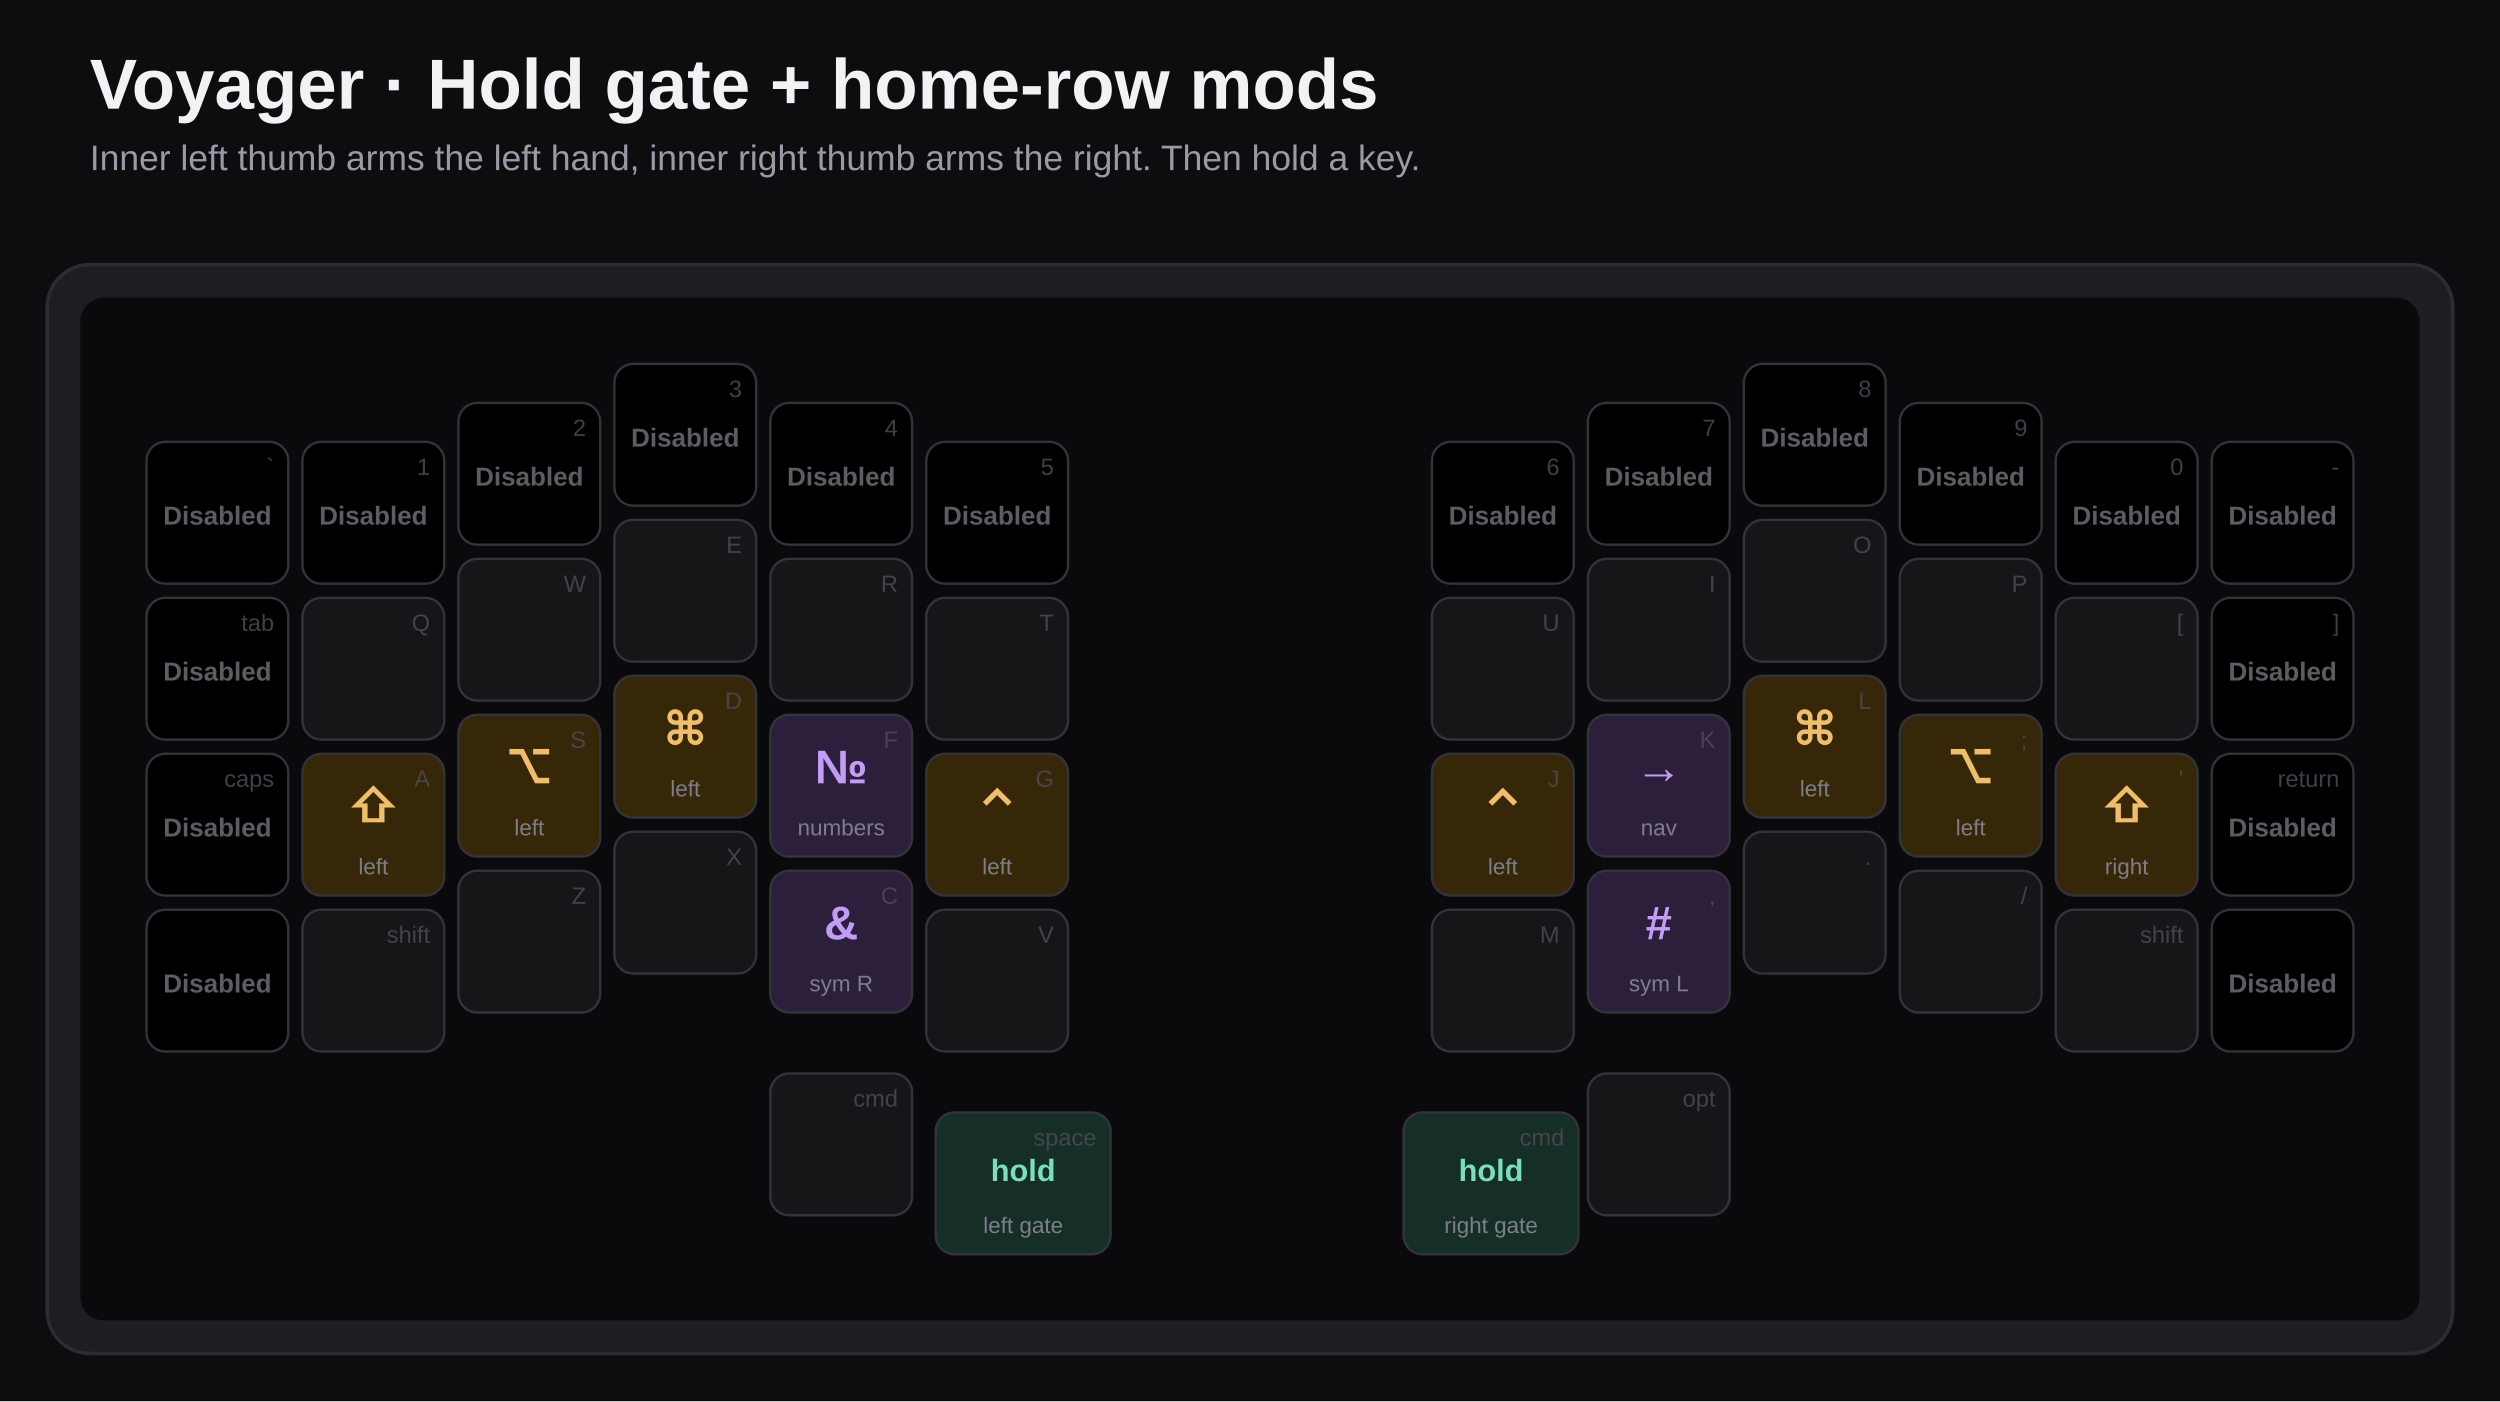
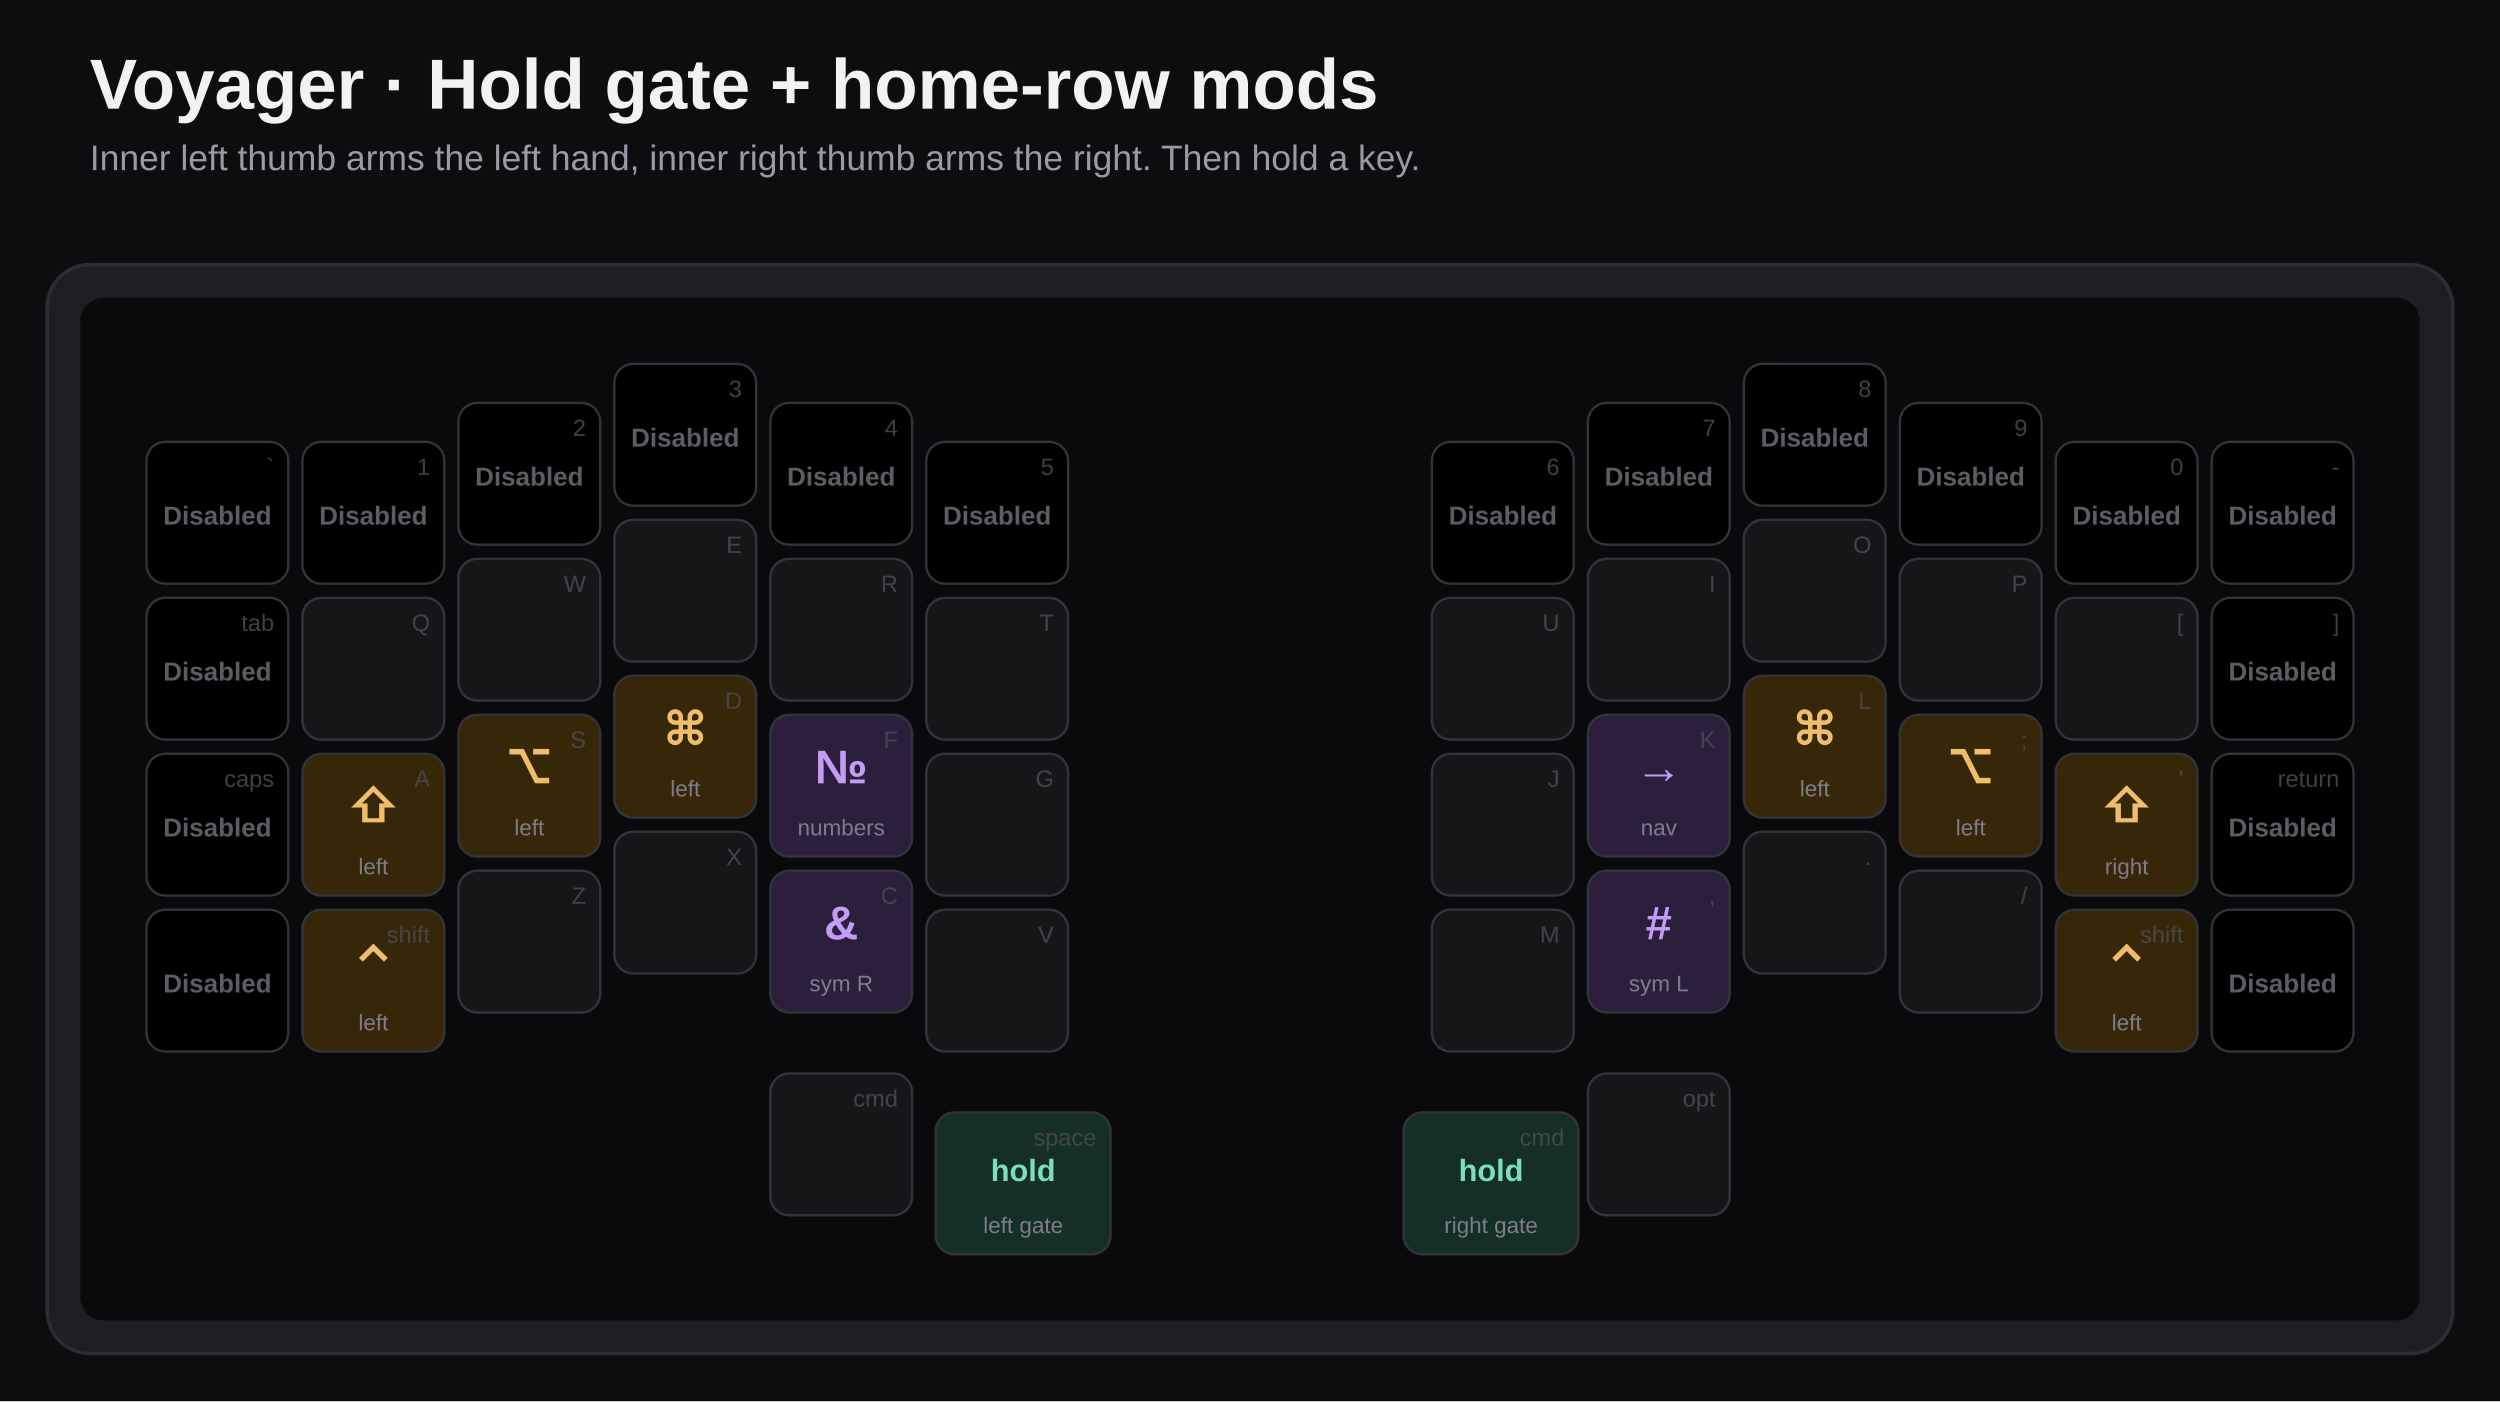
<svg xmlns="http://www.w3.org/2000/svg" width="1058" height="593" viewBox="0 0 1058 593" role="img" aria-label="Voyager · Hold gate + home-row mods layer of splitmac on the ZSA Voyager">
  <rect width="1058" height="593" fill="#0d0d10" />
  <text x="38.0" y="46.0" fill="#f2f2f5" font-size="30" font-weight="700" text-anchor="start" opacity="1.0" font-family="-apple-system, BlinkMacSystemFont, 'SF Pro Text', 'Helvetica Neue', Arial, sans-serif">Voyager · Hold gate + home-row mods</text>
  <text x="38.0" y="72.0" fill="#9a9aa6" font-size="15" font-weight="400" text-anchor="start" opacity="1.0" font-family="-apple-system, BlinkMacSystemFont, 'SF Pro Text', 'Helvetica Neue', Arial, sans-serif">Inner left thumb arms the left hand, inner right thumb arms the right. Then hold a key.</text>
  <rect x="20.0" y="112.0" width="1018.0" height="460.8" rx="18" fill="#1e1e22" stroke="#2c2c32" stroke-width="1.5" />
  <rect x="34.0" y="126.0" width="990.0" height="432.8" rx="10" fill="#0a0a0c" />
  <rect x="62.0" y="187.0" width="60.0" height="60.0" rx="8" fill="#000000" stroke="#33333b" stroke-width="1" />
  <text x="116.0" y="201.0" fill="#4a4a53" font-size="10" font-weight="500" text-anchor="end" opacity="0.85" font-family="-apple-system, BlinkMacSystemFont, 'SF Pro Text', 'Helvetica Neue', Arial, sans-serif">`</text>
  <text x="92.0" y="222.0" fill="#5c5c64" font-size="11" font-weight="600" text-anchor="middle" opacity="1.0" font-family="-apple-system, BlinkMacSystemFont, 'SF Pro Text', 'Helvetica Neue', Arial, sans-serif">Disabled</text>
  <rect x="128.0" y="187.0" width="60.0" height="60.0" rx="8" fill="#000000" stroke="#33333b" stroke-width="1" />
  <text x="182.0" y="201.0" fill="#4a4a53" font-size="10" font-weight="500" text-anchor="end" opacity="0.85" font-family="-apple-system, BlinkMacSystemFont, 'SF Pro Text', 'Helvetica Neue', Arial, sans-serif">1</text>
  <text x="158.0" y="222.0" fill="#5c5c64" font-size="11" font-weight="600" text-anchor="middle" opacity="1.0" font-family="-apple-system, BlinkMacSystemFont, 'SF Pro Text', 'Helvetica Neue', Arial, sans-serif">Disabled</text>
  <rect x="194.0" y="170.5" width="60.0" height="60.0" rx="8" fill="#000000" stroke="#33333b" stroke-width="1" />
  <text x="248.0" y="184.5" fill="#4a4a53" font-size="10" font-weight="500" text-anchor="end" opacity="0.85" font-family="-apple-system, BlinkMacSystemFont, 'SF Pro Text', 'Helvetica Neue', Arial, sans-serif">2</text>
  <text x="224.0" y="205.5" fill="#5c5c64" font-size="11" font-weight="600" text-anchor="middle" opacity="1.0" font-family="-apple-system, BlinkMacSystemFont, 'SF Pro Text', 'Helvetica Neue', Arial, sans-serif">Disabled</text>
  <rect x="260.0" y="154.0" width="60.0" height="60.0" rx="8" fill="#000000" stroke="#33333b" stroke-width="1" />
  <text x="314.0" y="168.0" fill="#4a4a53" font-size="10" font-weight="500" text-anchor="end" opacity="0.85" font-family="-apple-system, BlinkMacSystemFont, 'SF Pro Text', 'Helvetica Neue', Arial, sans-serif">3</text>
  <text x="290.0" y="189.0" fill="#5c5c64" font-size="11" font-weight="600" text-anchor="middle" opacity="1.0" font-family="-apple-system, BlinkMacSystemFont, 'SF Pro Text', 'Helvetica Neue', Arial, sans-serif">Disabled</text>
  <rect x="326.0" y="170.5" width="60.0" height="60.0" rx="8" fill="#000000" stroke="#33333b" stroke-width="1" />
  <text x="380.0" y="184.5" fill="#4a4a53" font-size="10" font-weight="500" text-anchor="end" opacity="0.85" font-family="-apple-system, BlinkMacSystemFont, 'SF Pro Text', 'Helvetica Neue', Arial, sans-serif">4</text>
  <text x="356.0" y="205.5" fill="#5c5c64" font-size="11" font-weight="600" text-anchor="middle" opacity="1.0" font-family="-apple-system, BlinkMacSystemFont, 'SF Pro Text', 'Helvetica Neue', Arial, sans-serif">Disabled</text>
  <rect x="392.0" y="187.0" width="60.0" height="60.0" rx="8" fill="#000000" stroke="#33333b" stroke-width="1" />
  <text x="446.0" y="201.0" fill="#4a4a53" font-size="10" font-weight="500" text-anchor="end" opacity="0.85" font-family="-apple-system, BlinkMacSystemFont, 'SF Pro Text', 'Helvetica Neue', Arial, sans-serif">5</text>
  <text x="422.0" y="222.0" fill="#5c5c64" font-size="11" font-weight="600" text-anchor="middle" opacity="1.0" font-family="-apple-system, BlinkMacSystemFont, 'SF Pro Text', 'Helvetica Neue', Arial, sans-serif">Disabled</text>
  <rect x="62.0" y="253.0" width="60.0" height="60.0" rx="8" fill="#000000" stroke="#33333b" stroke-width="1" />
  <text x="116.0" y="267.0" fill="#4a4a53" font-size="10" font-weight="500" text-anchor="end" opacity="0.85" font-family="-apple-system, BlinkMacSystemFont, 'SF Pro Text', 'Helvetica Neue', Arial, sans-serif">tab</text>
  <text x="92.0" y="288.0" fill="#5c5c64" font-size="11" font-weight="600" text-anchor="middle" opacity="1.0" font-family="-apple-system, BlinkMacSystemFont, 'SF Pro Text', 'Helvetica Neue', Arial, sans-serif">Disabled</text>
  <rect x="128.0" y="253.0" width="60.0" height="60.0" rx="8" fill="#161619" stroke="#33333b" stroke-width="1" />
  <text x="182.0" y="267.0" fill="#4a4a53" font-size="10" font-weight="500" text-anchor="end" opacity="0.85" font-family="-apple-system, BlinkMacSystemFont, 'SF Pro Text', 'Helvetica Neue', Arial, sans-serif">Q</text>
  <rect x="194.0" y="236.5" width="60.0" height="60.0" rx="8" fill="#161619" stroke="#33333b" stroke-width="1" />
  <text x="248.0" y="250.5" fill="#4a4a53" font-size="10" font-weight="500" text-anchor="end" opacity="0.85" font-family="-apple-system, BlinkMacSystemFont, 'SF Pro Text', 'Helvetica Neue', Arial, sans-serif">W</text>
  <rect x="260.0" y="220.0" width="60.0" height="60.0" rx="8" fill="#161619" stroke="#33333b" stroke-width="1" />
  <text x="314.0" y="234.0" fill="#4a4a53" font-size="10" font-weight="500" text-anchor="end" opacity="0.85" font-family="-apple-system, BlinkMacSystemFont, 'SF Pro Text', 'Helvetica Neue', Arial, sans-serif">E</text>
  <rect x="326.0" y="236.5" width="60.0" height="60.0" rx="8" fill="#161619" stroke="#33333b" stroke-width="1" />
  <text x="380.0" y="250.5" fill="#4a4a53" font-size="10" font-weight="500" text-anchor="end" opacity="0.85" font-family="-apple-system, BlinkMacSystemFont, 'SF Pro Text', 'Helvetica Neue', Arial, sans-serif">R</text>
  <rect x="392.0" y="253.0" width="60.0" height="60.0" rx="8" fill="#161619" stroke="#33333b" stroke-width="1" />
  <text x="446.0" y="267.0" fill="#4a4a53" font-size="10" font-weight="500" text-anchor="end" opacity="0.85" font-family="-apple-system, BlinkMacSystemFont, 'SF Pro Text', 'Helvetica Neue', Arial, sans-serif">T</text>
  <rect x="62.0" y="319.0" width="60.0" height="60.0" rx="8" fill="#000000" stroke="#33333b" stroke-width="1" />
  <text x="116.0" y="333.0" fill="#4a4a53" font-size="10" font-weight="500" text-anchor="end" opacity="0.85" font-family="-apple-system, BlinkMacSystemFont, 'SF Pro Text', 'Helvetica Neue', Arial, sans-serif">caps</text>
  <text x="92.0" y="354.0" fill="#5c5c64" font-size="11" font-weight="600" text-anchor="middle" opacity="1.0" font-family="-apple-system, BlinkMacSystemFont, 'SF Pro Text', 'Helvetica Neue', Arial, sans-serif">Disabled</text>
  <rect x="128.0" y="319.0" width="60.0" height="60.0" rx="8" fill="#372709" stroke="#33333b" stroke-width="1" />
  <text x="182.0" y="333.0" fill="#4a4a53" font-size="10" font-weight="500" text-anchor="end" opacity="0.85" font-family="-apple-system, BlinkMacSystemFont, 'SF Pro Text', 'Helvetica Neue', Arial, sans-serif">A</text>
  <text x="158.0" y="348.0" fill="#f0be6b" font-size="20" font-weight="700" text-anchor="middle" opacity="1.0" font-family="-apple-system, BlinkMacSystemFont, 'SF Pro Text', 'Helvetica Neue', Arial, sans-serif">⇧</text>
  <text x="158.0" y="370.0" fill="#7e7e8a" font-size="9.5" font-weight="500" text-anchor="middle" opacity="1.0" font-family="-apple-system, BlinkMacSystemFont, 'SF Pro Text', 'Helvetica Neue', Arial, sans-serif">left</text>
  <rect x="194.0" y="302.5" width="60.0" height="60.0" rx="8" fill="#372709" stroke="#33333b" stroke-width="1" />
  <text x="248.0" y="316.5" fill="#4a4a53" font-size="10" font-weight="500" text-anchor="end" opacity="0.85" font-family="-apple-system, BlinkMacSystemFont, 'SF Pro Text', 'Helvetica Neue', Arial, sans-serif">S</text>
  <text x="224.0" y="331.5" fill="#f0be6b" font-size="20" font-weight="700" text-anchor="middle" opacity="1.0" font-family="-apple-system, BlinkMacSystemFont, 'SF Pro Text', 'Helvetica Neue', Arial, sans-serif">⌥</text>
  <text x="224.0" y="353.5" fill="#7e7e8a" font-size="9.5" font-weight="500" text-anchor="middle" opacity="1.0" font-family="-apple-system, BlinkMacSystemFont, 'SF Pro Text', 'Helvetica Neue', Arial, sans-serif">left</text>
  <rect x="260.0" y="286.0" width="60.0" height="60.0" rx="8" fill="#372709" stroke="#33333b" stroke-width="1" />
  <text x="314.0" y="300.0" fill="#4a4a53" font-size="10" font-weight="500" text-anchor="end" opacity="0.85" font-family="-apple-system, BlinkMacSystemFont, 'SF Pro Text', 'Helvetica Neue', Arial, sans-serif">D</text>
  <text x="290.0" y="315.0" fill="#f0be6b" font-size="20" font-weight="700" text-anchor="middle" opacity="1.0" font-family="-apple-system, BlinkMacSystemFont, 'SF Pro Text', 'Helvetica Neue', Arial, sans-serif">⌘</text>
  <text x="290.0" y="337.0" fill="#7e7e8a" font-size="9.5" font-weight="500" text-anchor="middle" opacity="1.0" font-family="-apple-system, BlinkMacSystemFont, 'SF Pro Text', 'Helvetica Neue', Arial, sans-serif">left</text>
  <rect x="326.0" y="302.5" width="60.0" height="60.0" rx="8" fill="#2c1f3c" stroke="#33333b" stroke-width="1" />
  <text x="380.0" y="316.5" fill="#4a4a53" font-size="10" font-weight="500" text-anchor="end" opacity="0.85" font-family="-apple-system, BlinkMacSystemFont, 'SF Pro Text', 'Helvetica Neue', Arial, sans-serif">F</text>
  <text x="356.0" y="331.5" fill="#c39cf5" font-size="20" font-weight="700" text-anchor="middle" opacity="1.0" font-family="-apple-system, BlinkMacSystemFont, 'SF Pro Text', 'Helvetica Neue', Arial, sans-serif">№</text>
  <text x="356.0" y="353.5" fill="#7e7e8a" font-size="9.5" font-weight="500" text-anchor="middle" opacity="1.0" font-family="-apple-system, BlinkMacSystemFont, 'SF Pro Text', 'Helvetica Neue', Arial, sans-serif">numbers</text>
-   <rect x="392.0" y="319.0" width="60.0" height="60.0" rx="8" fill="#372709" stroke="#33333b" stroke-width="1" />
+   <rect x="392.0" y="319.0" width="60.0" height="60.0" rx="8" fill="#161619" stroke="#33333b" stroke-width="1" />
  <text x="446.0" y="333.0" fill="#4a4a53" font-size="10" font-weight="500" text-anchor="end" opacity="0.85" font-family="-apple-system, BlinkMacSystemFont, 'SF Pro Text', 'Helvetica Neue', Arial, sans-serif">G</text>
-   <text x="422.0" y="348.0" fill="#f0be6b" font-size="20" font-weight="700" text-anchor="middle" opacity="1.0" font-family="-apple-system, BlinkMacSystemFont, 'SF Pro Text', 'Helvetica Neue', Arial, sans-serif">⌃</text>
-   <text x="422.0" y="370.0" fill="#7e7e8a" font-size="9.5" font-weight="500" text-anchor="middle" opacity="1.0" font-family="-apple-system, BlinkMacSystemFont, 'SF Pro Text', 'Helvetica Neue', Arial, sans-serif">left</text>
  <rect x="62.0" y="385.0" width="60.0" height="60.0" rx="8" fill="#000000" stroke="#33333b" stroke-width="1" />
  <text x="92.0" y="420.0" fill="#5c5c64" font-size="11" font-weight="600" text-anchor="middle" opacity="1.0" font-family="-apple-system, BlinkMacSystemFont, 'SF Pro Text', 'Helvetica Neue', Arial, sans-serif">Disabled</text>
-   <rect x="128.0" y="385.0" width="60.0" height="60.0" rx="8" fill="#161619" stroke="#33333b" stroke-width="1" />
+   <rect x="128.0" y="385.0" width="60.0" height="60.0" rx="8" fill="#372709" stroke="#33333b" stroke-width="1" />
  <text x="182.0" y="399.0" fill="#4a4a53" font-size="10" font-weight="500" text-anchor="end" opacity="0.85" font-family="-apple-system, BlinkMacSystemFont, 'SF Pro Text', 'Helvetica Neue', Arial, sans-serif">shift</text>
+   <text x="158.0" y="414.0" fill="#f0be6b" font-size="20" font-weight="700" text-anchor="middle" opacity="1.0" font-family="-apple-system, BlinkMacSystemFont, 'SF Pro Text', 'Helvetica Neue', Arial, sans-serif">⌃</text>
+   <text x="158.0" y="436.0" fill="#7e7e8a" font-size="9.5" font-weight="500" text-anchor="middle" opacity="1.0" font-family="-apple-system, BlinkMacSystemFont, 'SF Pro Text', 'Helvetica Neue', Arial, sans-serif">left</text>
  <rect x="194.0" y="368.5" width="60.0" height="60.0" rx="8" fill="#161619" stroke="#33333b" stroke-width="1" />
  <text x="248.0" y="382.5" fill="#4a4a53" font-size="10" font-weight="500" text-anchor="end" opacity="0.85" font-family="-apple-system, BlinkMacSystemFont, 'SF Pro Text', 'Helvetica Neue', Arial, sans-serif">Z</text>
  <rect x="260.0" y="352.0" width="60.0" height="60.0" rx="8" fill="#161619" stroke="#33333b" stroke-width="1" />
  <text x="314.0" y="366.0" fill="#4a4a53" font-size="10" font-weight="500" text-anchor="end" opacity="0.85" font-family="-apple-system, BlinkMacSystemFont, 'SF Pro Text', 'Helvetica Neue', Arial, sans-serif">X</text>
  <rect x="326.0" y="368.5" width="60.0" height="60.0" rx="8" fill="#2c1f3c" stroke="#33333b" stroke-width="1" />
  <text x="380.0" y="382.5" fill="#4a4a53" font-size="10" font-weight="500" text-anchor="end" opacity="0.85" font-family="-apple-system, BlinkMacSystemFont, 'SF Pro Text', 'Helvetica Neue', Arial, sans-serif">C</text>
  <text x="356.0" y="397.5" fill="#c39cf5" font-size="20" font-weight="700" text-anchor="middle" opacity="1.0" font-family="-apple-system, BlinkMacSystemFont, 'SF Pro Text', 'Helvetica Neue', Arial, sans-serif">&amp;</text>
  <text x="356.0" y="419.5" fill="#7e7e8a" font-size="9.5" font-weight="500" text-anchor="middle" opacity="1.0" font-family="-apple-system, BlinkMacSystemFont, 'SF Pro Text', 'Helvetica Neue', Arial, sans-serif">sym R</text>
  <rect x="392.0" y="385.0" width="60.0" height="60.0" rx="8" fill="#161619" stroke="#33333b" stroke-width="1" />
  <text x="446.0" y="399.0" fill="#4a4a53" font-size="10" font-weight="500" text-anchor="end" opacity="0.85" font-family="-apple-system, BlinkMacSystemFont, 'SF Pro Text', 'Helvetica Neue', Arial, sans-serif">V</text>
  <rect x="326.0" y="454.3" width="60.0" height="60.0" rx="8" fill="#161619" stroke="#33333b" stroke-width="1" />
  <text x="380.0" y="468.3" fill="#4a4a53" font-size="10" font-weight="500" text-anchor="end" opacity="0.85" font-family="-apple-system, BlinkMacSystemFont, 'SF Pro Text', 'Helvetica Neue', Arial, sans-serif">cmd</text>
  <rect x="396.0" y="470.8" width="74.0" height="60.0" rx="8" fill="#152e26" stroke="#33333b" stroke-width="1" />
  <text x="464.0" y="484.8" fill="#4a4a53" font-size="10" font-weight="500" text-anchor="end" opacity="0.85" font-family="-apple-system, BlinkMacSystemFont, 'SF Pro Text', 'Helvetica Neue', Arial, sans-serif">space</text>
  <text x="433.0" y="499.8" fill="#79dfbc" font-size="13" font-weight="600" text-anchor="middle" opacity="1.0" font-family="-apple-system, BlinkMacSystemFont, 'SF Pro Text', 'Helvetica Neue', Arial, sans-serif">hold</text>
  <text x="433.0" y="521.8" fill="#7e7e8a" font-size="9.5" font-weight="500" text-anchor="middle" opacity="1.0" font-family="-apple-system, BlinkMacSystemFont, 'SF Pro Text', 'Helvetica Neue', Arial, sans-serif">left gate</text>
  <rect x="606.0" y="187.0" width="60.0" height="60.0" rx="8" fill="#000000" stroke="#33333b" stroke-width="1" />
  <text x="660.0" y="201.0" fill="#4a4a53" font-size="10" font-weight="500" text-anchor="end" opacity="0.85" font-family="-apple-system, BlinkMacSystemFont, 'SF Pro Text', 'Helvetica Neue', Arial, sans-serif">6</text>
  <text x="636.0" y="222.0" fill="#5c5c64" font-size="11" font-weight="600" text-anchor="middle" opacity="1.0" font-family="-apple-system, BlinkMacSystemFont, 'SF Pro Text', 'Helvetica Neue', Arial, sans-serif">Disabled</text>
  <rect x="672.0" y="170.5" width="60.0" height="60.0" rx="8" fill="#000000" stroke="#33333b" stroke-width="1" />
  <text x="726.0" y="184.5" fill="#4a4a53" font-size="10" font-weight="500" text-anchor="end" opacity="0.85" font-family="-apple-system, BlinkMacSystemFont, 'SF Pro Text', 'Helvetica Neue', Arial, sans-serif">7</text>
  <text x="702.0" y="205.5" fill="#5c5c64" font-size="11" font-weight="600" text-anchor="middle" opacity="1.0" font-family="-apple-system, BlinkMacSystemFont, 'SF Pro Text', 'Helvetica Neue', Arial, sans-serif">Disabled</text>
  <rect x="738.0" y="154.0" width="60.0" height="60.0" rx="8" fill="#000000" stroke="#33333b" stroke-width="1" />
  <text x="792.0" y="168.0" fill="#4a4a53" font-size="10" font-weight="500" text-anchor="end" opacity="0.85" font-family="-apple-system, BlinkMacSystemFont, 'SF Pro Text', 'Helvetica Neue', Arial, sans-serif">8</text>
  <text x="768.0" y="189.0" fill="#5c5c64" font-size="11" font-weight="600" text-anchor="middle" opacity="1.0" font-family="-apple-system, BlinkMacSystemFont, 'SF Pro Text', 'Helvetica Neue', Arial, sans-serif">Disabled</text>
  <rect x="804.0" y="170.5" width="60.0" height="60.0" rx="8" fill="#000000" stroke="#33333b" stroke-width="1" />
  <text x="858.0" y="184.5" fill="#4a4a53" font-size="10" font-weight="500" text-anchor="end" opacity="0.85" font-family="-apple-system, BlinkMacSystemFont, 'SF Pro Text', 'Helvetica Neue', Arial, sans-serif">9</text>
  <text x="834.0" y="205.5" fill="#5c5c64" font-size="11" font-weight="600" text-anchor="middle" opacity="1.0" font-family="-apple-system, BlinkMacSystemFont, 'SF Pro Text', 'Helvetica Neue', Arial, sans-serif">Disabled</text>
  <rect x="870.0" y="187.0" width="60.0" height="60.0" rx="8" fill="#000000" stroke="#33333b" stroke-width="1" />
  <text x="924.0" y="201.0" fill="#4a4a53" font-size="10" font-weight="500" text-anchor="end" opacity="0.85" font-family="-apple-system, BlinkMacSystemFont, 'SF Pro Text', 'Helvetica Neue', Arial, sans-serif">0</text>
  <text x="900.0" y="222.0" fill="#5c5c64" font-size="11" font-weight="600" text-anchor="middle" opacity="1.0" font-family="-apple-system, BlinkMacSystemFont, 'SF Pro Text', 'Helvetica Neue', Arial, sans-serif">Disabled</text>
  <rect x="936.0" y="187.0" width="60.0" height="60.0" rx="8" fill="#000000" stroke="#33333b" stroke-width="1" />
  <text x="990.0" y="201.0" fill="#4a4a53" font-size="10" font-weight="500" text-anchor="end" opacity="0.85" font-family="-apple-system, BlinkMacSystemFont, 'SF Pro Text', 'Helvetica Neue', Arial, sans-serif">-</text>
  <text x="966.0" y="222.0" fill="#5c5c64" font-size="11" font-weight="600" text-anchor="middle" opacity="1.0" font-family="-apple-system, BlinkMacSystemFont, 'SF Pro Text', 'Helvetica Neue', Arial, sans-serif">Disabled</text>
  <rect x="606.0" y="253.0" width="60.0" height="60.0" rx="8" fill="#161619" stroke="#33333b" stroke-width="1" />
  <text x="660.0" y="267.0" fill="#4a4a53" font-size="10" font-weight="500" text-anchor="end" opacity="0.85" font-family="-apple-system, BlinkMacSystemFont, 'SF Pro Text', 'Helvetica Neue', Arial, sans-serif">U</text>
  <rect x="672.0" y="236.5" width="60.0" height="60.0" rx="8" fill="#161619" stroke="#33333b" stroke-width="1" />
  <text x="726.0" y="250.5" fill="#4a4a53" font-size="10" font-weight="500" text-anchor="end" opacity="0.85" font-family="-apple-system, BlinkMacSystemFont, 'SF Pro Text', 'Helvetica Neue', Arial, sans-serif">I</text>
  <rect x="738.0" y="220.0" width="60.0" height="60.0" rx="8" fill="#161619" stroke="#33333b" stroke-width="1" />
  <text x="792.0" y="234.0" fill="#4a4a53" font-size="10" font-weight="500" text-anchor="end" opacity="0.85" font-family="-apple-system, BlinkMacSystemFont, 'SF Pro Text', 'Helvetica Neue', Arial, sans-serif">O</text>
  <rect x="804.0" y="236.5" width="60.0" height="60.0" rx="8" fill="#161619" stroke="#33333b" stroke-width="1" />
  <text x="858.0" y="250.5" fill="#4a4a53" font-size="10" font-weight="500" text-anchor="end" opacity="0.85" font-family="-apple-system, BlinkMacSystemFont, 'SF Pro Text', 'Helvetica Neue', Arial, sans-serif">P</text>
  <rect x="870.0" y="253.0" width="60.0" height="60.0" rx="8" fill="#161619" stroke="#33333b" stroke-width="1" />
  <text x="924.0" y="267.0" fill="#4a4a53" font-size="10" font-weight="500" text-anchor="end" opacity="0.85" font-family="-apple-system, BlinkMacSystemFont, 'SF Pro Text', 'Helvetica Neue', Arial, sans-serif">[</text>
  <rect x="936.0" y="253.0" width="60.0" height="60.0" rx="8" fill="#000000" stroke="#33333b" stroke-width="1" />
  <text x="990.0" y="267.0" fill="#4a4a53" font-size="10" font-weight="500" text-anchor="end" opacity="0.85" font-family="-apple-system, BlinkMacSystemFont, 'SF Pro Text', 'Helvetica Neue', Arial, sans-serif">]</text>
  <text x="966.0" y="288.0" fill="#5c5c64" font-size="11" font-weight="600" text-anchor="middle" opacity="1.0" font-family="-apple-system, BlinkMacSystemFont, 'SF Pro Text', 'Helvetica Neue', Arial, sans-serif">Disabled</text>
-   <rect x="606.0" y="319.0" width="60.0" height="60.0" rx="8" fill="#372709" stroke="#33333b" stroke-width="1" />
+   <rect x="606.0" y="319.0" width="60.0" height="60.0" rx="8" fill="#161619" stroke="#33333b" stroke-width="1" />
  <text x="660.0" y="333.0" fill="#4a4a53" font-size="10" font-weight="500" text-anchor="end" opacity="0.85" font-family="-apple-system, BlinkMacSystemFont, 'SF Pro Text', 'Helvetica Neue', Arial, sans-serif">J</text>
-   <text x="636.0" y="348.0" fill="#f0be6b" font-size="20" font-weight="700" text-anchor="middle" opacity="1.0" font-family="-apple-system, BlinkMacSystemFont, 'SF Pro Text', 'Helvetica Neue', Arial, sans-serif">⌃</text>
-   <text x="636.0" y="370.0" fill="#7e7e8a" font-size="9.5" font-weight="500" text-anchor="middle" opacity="1.0" font-family="-apple-system, BlinkMacSystemFont, 'SF Pro Text', 'Helvetica Neue', Arial, sans-serif">left</text>
  <rect x="672.0" y="302.5" width="60.0" height="60.0" rx="8" fill="#2c1f3c" stroke="#33333b" stroke-width="1" />
  <text x="726.0" y="316.5" fill="#4a4a53" font-size="10" font-weight="500" text-anchor="end" opacity="0.85" font-family="-apple-system, BlinkMacSystemFont, 'SF Pro Text', 'Helvetica Neue', Arial, sans-serif">K</text>
  <text x="702.0" y="331.5" fill="#c39cf5" font-size="20" font-weight="700" text-anchor="middle" opacity="1.0" font-family="-apple-system, BlinkMacSystemFont, 'SF Pro Text', 'Helvetica Neue', Arial, sans-serif">→</text>
  <text x="702.0" y="353.5" fill="#7e7e8a" font-size="9.5" font-weight="500" text-anchor="middle" opacity="1.0" font-family="-apple-system, BlinkMacSystemFont, 'SF Pro Text', 'Helvetica Neue', Arial, sans-serif">nav</text>
  <rect x="738.0" y="286.0" width="60.0" height="60.0" rx="8" fill="#372709" stroke="#33333b" stroke-width="1" />
  <text x="792.0" y="300.0" fill="#4a4a53" font-size="10" font-weight="500" text-anchor="end" opacity="0.85" font-family="-apple-system, BlinkMacSystemFont, 'SF Pro Text', 'Helvetica Neue', Arial, sans-serif">L</text>
  <text x="768.0" y="315.0" fill="#f0be6b" font-size="20" font-weight="700" text-anchor="middle" opacity="1.0" font-family="-apple-system, BlinkMacSystemFont, 'SF Pro Text', 'Helvetica Neue', Arial, sans-serif">⌘</text>
  <text x="768.0" y="337.0" fill="#7e7e8a" font-size="9.5" font-weight="500" text-anchor="middle" opacity="1.0" font-family="-apple-system, BlinkMacSystemFont, 'SF Pro Text', 'Helvetica Neue', Arial, sans-serif">left</text>
  <rect x="804.0" y="302.5" width="60.0" height="60.0" rx="8" fill="#372709" stroke="#33333b" stroke-width="1" />
  <text x="858.0" y="316.5" fill="#4a4a53" font-size="10" font-weight="500" text-anchor="end" opacity="0.85" font-family="-apple-system, BlinkMacSystemFont, 'SF Pro Text', 'Helvetica Neue', Arial, sans-serif">;</text>
  <text x="834.0" y="331.5" fill="#f0be6b" font-size="20" font-weight="700" text-anchor="middle" opacity="1.0" font-family="-apple-system, BlinkMacSystemFont, 'SF Pro Text', 'Helvetica Neue', Arial, sans-serif">⌥</text>
  <text x="834.0" y="353.5" fill="#7e7e8a" font-size="9.5" font-weight="500" text-anchor="middle" opacity="1.0" font-family="-apple-system, BlinkMacSystemFont, 'SF Pro Text', 'Helvetica Neue', Arial, sans-serif">left</text>
  <rect x="870.0" y="319.0" width="60.0" height="60.0" rx="8" fill="#372709" stroke="#33333b" stroke-width="1" />
  <text x="924.0" y="333.0" fill="#4a4a53" font-size="10" font-weight="500" text-anchor="end" opacity="0.85" font-family="-apple-system, BlinkMacSystemFont, 'SF Pro Text', 'Helvetica Neue', Arial, sans-serif">'</text>
  <text x="900.0" y="348.0" fill="#f0be6b" font-size="20" font-weight="700" text-anchor="middle" opacity="1.0" font-family="-apple-system, BlinkMacSystemFont, 'SF Pro Text', 'Helvetica Neue', Arial, sans-serif">⇧</text>
  <text x="900.0" y="370.0" fill="#7e7e8a" font-size="9.5" font-weight="500" text-anchor="middle" opacity="1.0" font-family="-apple-system, BlinkMacSystemFont, 'SF Pro Text', 'Helvetica Neue', Arial, sans-serif">right</text>
  <rect x="936.0" y="319.0" width="60.0" height="60.0" rx="8" fill="#000000" stroke="#33333b" stroke-width="1" />
  <text x="990.0" y="333.0" fill="#4a4a53" font-size="10" font-weight="500" text-anchor="end" opacity="0.85" font-family="-apple-system, BlinkMacSystemFont, 'SF Pro Text', 'Helvetica Neue', Arial, sans-serif">return</text>
  <text x="966.0" y="354.0" fill="#5c5c64" font-size="11" font-weight="600" text-anchor="middle" opacity="1.0" font-family="-apple-system, BlinkMacSystemFont, 'SF Pro Text', 'Helvetica Neue', Arial, sans-serif">Disabled</text>
  <rect x="606.0" y="385.0" width="60.0" height="60.0" rx="8" fill="#161619" stroke="#33333b" stroke-width="1" />
  <text x="660.0" y="399.0" fill="#4a4a53" font-size="10" font-weight="500" text-anchor="end" opacity="0.85" font-family="-apple-system, BlinkMacSystemFont, 'SF Pro Text', 'Helvetica Neue', Arial, sans-serif">M</text>
  <rect x="672.0" y="368.5" width="60.0" height="60.0" rx="8" fill="#2c1f3c" stroke="#33333b" stroke-width="1" />
  <text x="726.0" y="382.5" fill="#4a4a53" font-size="10" font-weight="500" text-anchor="end" opacity="0.85" font-family="-apple-system, BlinkMacSystemFont, 'SF Pro Text', 'Helvetica Neue', Arial, sans-serif">,</text>
  <text x="702.0" y="397.5" fill="#c39cf5" font-size="20" font-weight="700" text-anchor="middle" opacity="1.0" font-family="-apple-system, BlinkMacSystemFont, 'SF Pro Text', 'Helvetica Neue', Arial, sans-serif">#</text>
  <text x="702.0" y="419.5" fill="#7e7e8a" font-size="9.5" font-weight="500" text-anchor="middle" opacity="1.0" font-family="-apple-system, BlinkMacSystemFont, 'SF Pro Text', 'Helvetica Neue', Arial, sans-serif">sym L</text>
  <rect x="738.0" y="352.0" width="60.0" height="60.0" rx="8" fill="#161619" stroke="#33333b" stroke-width="1" />
  <text x="792.0" y="366.0" fill="#4a4a53" font-size="10" font-weight="500" text-anchor="end" opacity="0.85" font-family="-apple-system, BlinkMacSystemFont, 'SF Pro Text', 'Helvetica Neue', Arial, sans-serif">.</text>
  <rect x="804.0" y="368.5" width="60.0" height="60.0" rx="8" fill="#161619" stroke="#33333b" stroke-width="1" />
  <text x="858.0" y="382.5" fill="#4a4a53" font-size="10" font-weight="500" text-anchor="end" opacity="0.85" font-family="-apple-system, BlinkMacSystemFont, 'SF Pro Text', 'Helvetica Neue', Arial, sans-serif">/</text>
-   <rect x="870.0" y="385.0" width="60.0" height="60.0" rx="8" fill="#161619" stroke="#33333b" stroke-width="1" />
+   <rect x="870.0" y="385.0" width="60.0" height="60.0" rx="8" fill="#372709" stroke="#33333b" stroke-width="1" />
  <text x="924.0" y="399.0" fill="#4a4a53" font-size="10" font-weight="500" text-anchor="end" opacity="0.85" font-family="-apple-system, BlinkMacSystemFont, 'SF Pro Text', 'Helvetica Neue', Arial, sans-serif">shift</text>
+   <text x="900.0" y="414.0" fill="#f0be6b" font-size="20" font-weight="700" text-anchor="middle" opacity="1.0" font-family="-apple-system, BlinkMacSystemFont, 'SF Pro Text', 'Helvetica Neue', Arial, sans-serif">⌃</text>
+   <text x="900.0" y="436.0" fill="#7e7e8a" font-size="9.5" font-weight="500" text-anchor="middle" opacity="1.0" font-family="-apple-system, BlinkMacSystemFont, 'SF Pro Text', 'Helvetica Neue', Arial, sans-serif">left</text>
  <rect x="936.0" y="385.0" width="60.0" height="60.0" rx="8" fill="#000000" stroke="#33333b" stroke-width="1" />
  <text x="966.0" y="420.0" fill="#5c5c64" font-size="11" font-weight="600" text-anchor="middle" opacity="1.0" font-family="-apple-system, BlinkMacSystemFont, 'SF Pro Text', 'Helvetica Neue', Arial, sans-serif">Disabled</text>
  <rect x="594.0" y="470.8" width="74.0" height="60.0" rx="8" fill="#152e26" stroke="#33333b" stroke-width="1" />
  <text x="662.0" y="484.8" fill="#4a4a53" font-size="10" font-weight="500" text-anchor="end" opacity="0.85" font-family="-apple-system, BlinkMacSystemFont, 'SF Pro Text', 'Helvetica Neue', Arial, sans-serif">cmd</text>
  <text x="631.0" y="499.8" fill="#79dfbc" font-size="13" font-weight="600" text-anchor="middle" opacity="1.0" font-family="-apple-system, BlinkMacSystemFont, 'SF Pro Text', 'Helvetica Neue', Arial, sans-serif">hold</text>
  <text x="631.0" y="521.8" fill="#7e7e8a" font-size="9.5" font-weight="500" text-anchor="middle" opacity="1.0" font-family="-apple-system, BlinkMacSystemFont, 'SF Pro Text', 'Helvetica Neue', Arial, sans-serif">right gate</text>
  <rect x="672.0" y="454.3" width="60.0" height="60.0" rx="8" fill="#161619" stroke="#33333b" stroke-width="1" />
  <text x="726.0" y="468.3" fill="#4a4a53" font-size="10" font-weight="500" text-anchor="end" opacity="0.85" font-family="-apple-system, BlinkMacSystemFont, 'SF Pro Text', 'Helvetica Neue', Arial, sans-serif">opt</text>
</svg>
